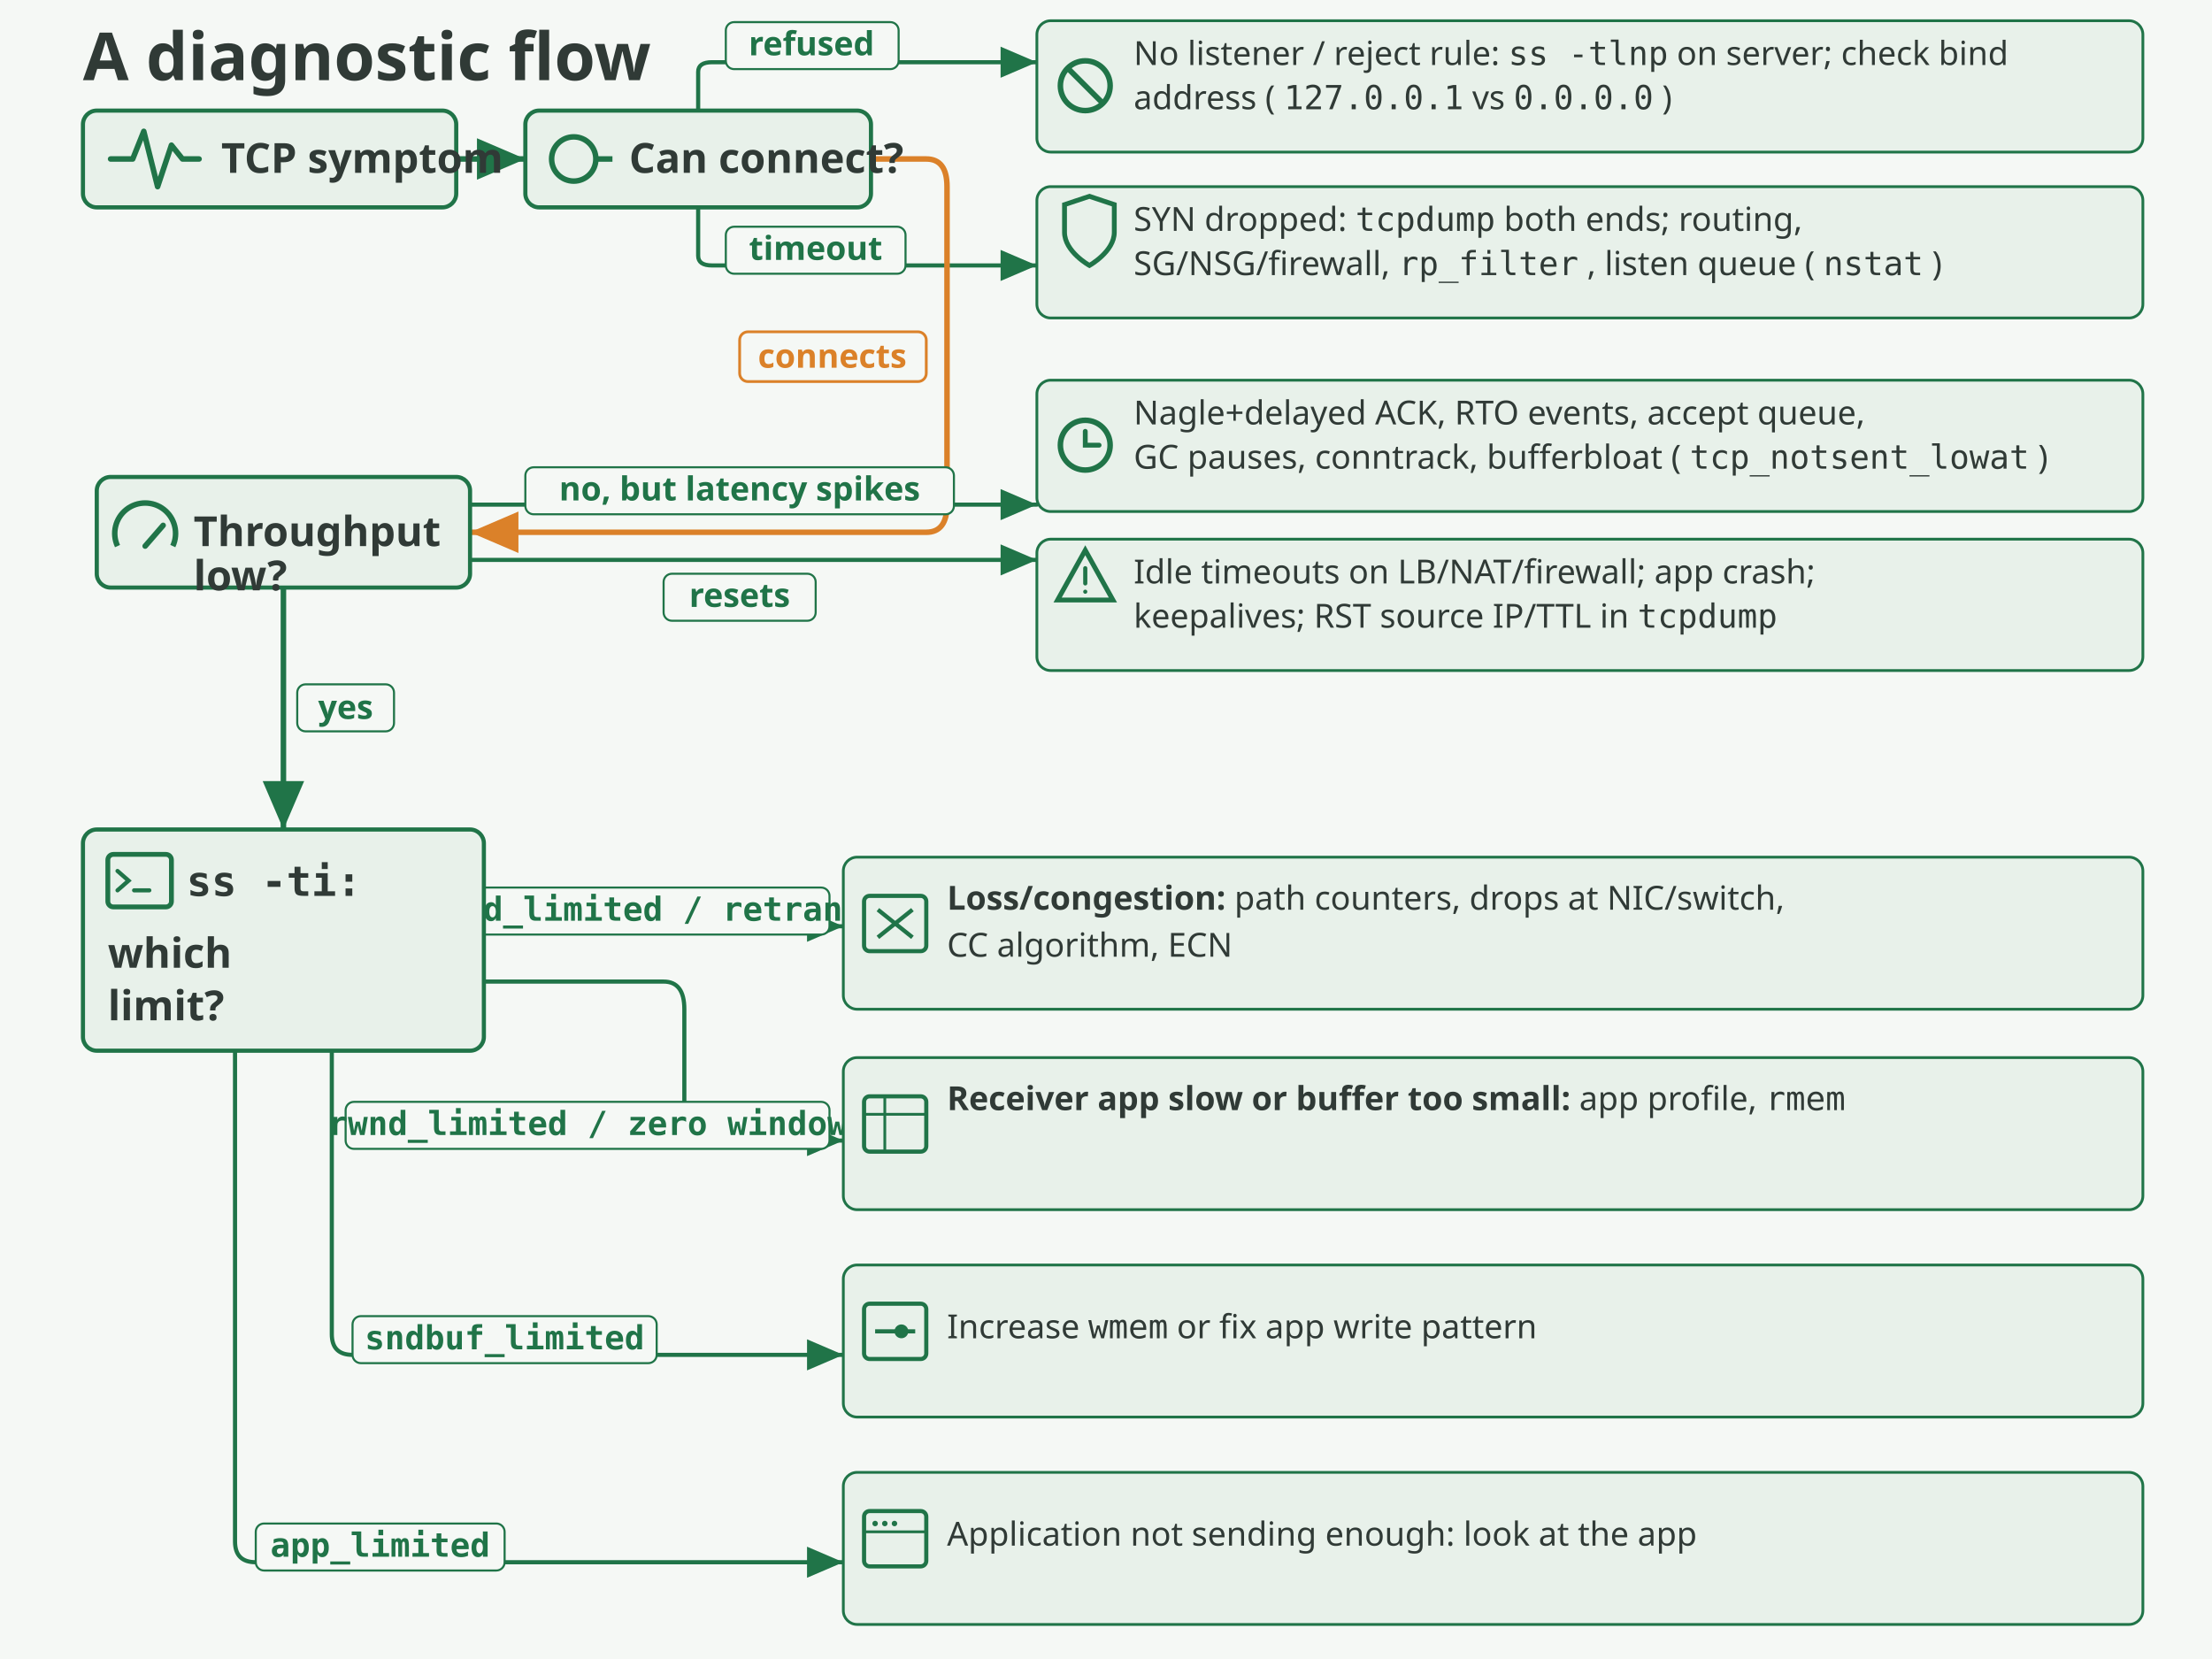
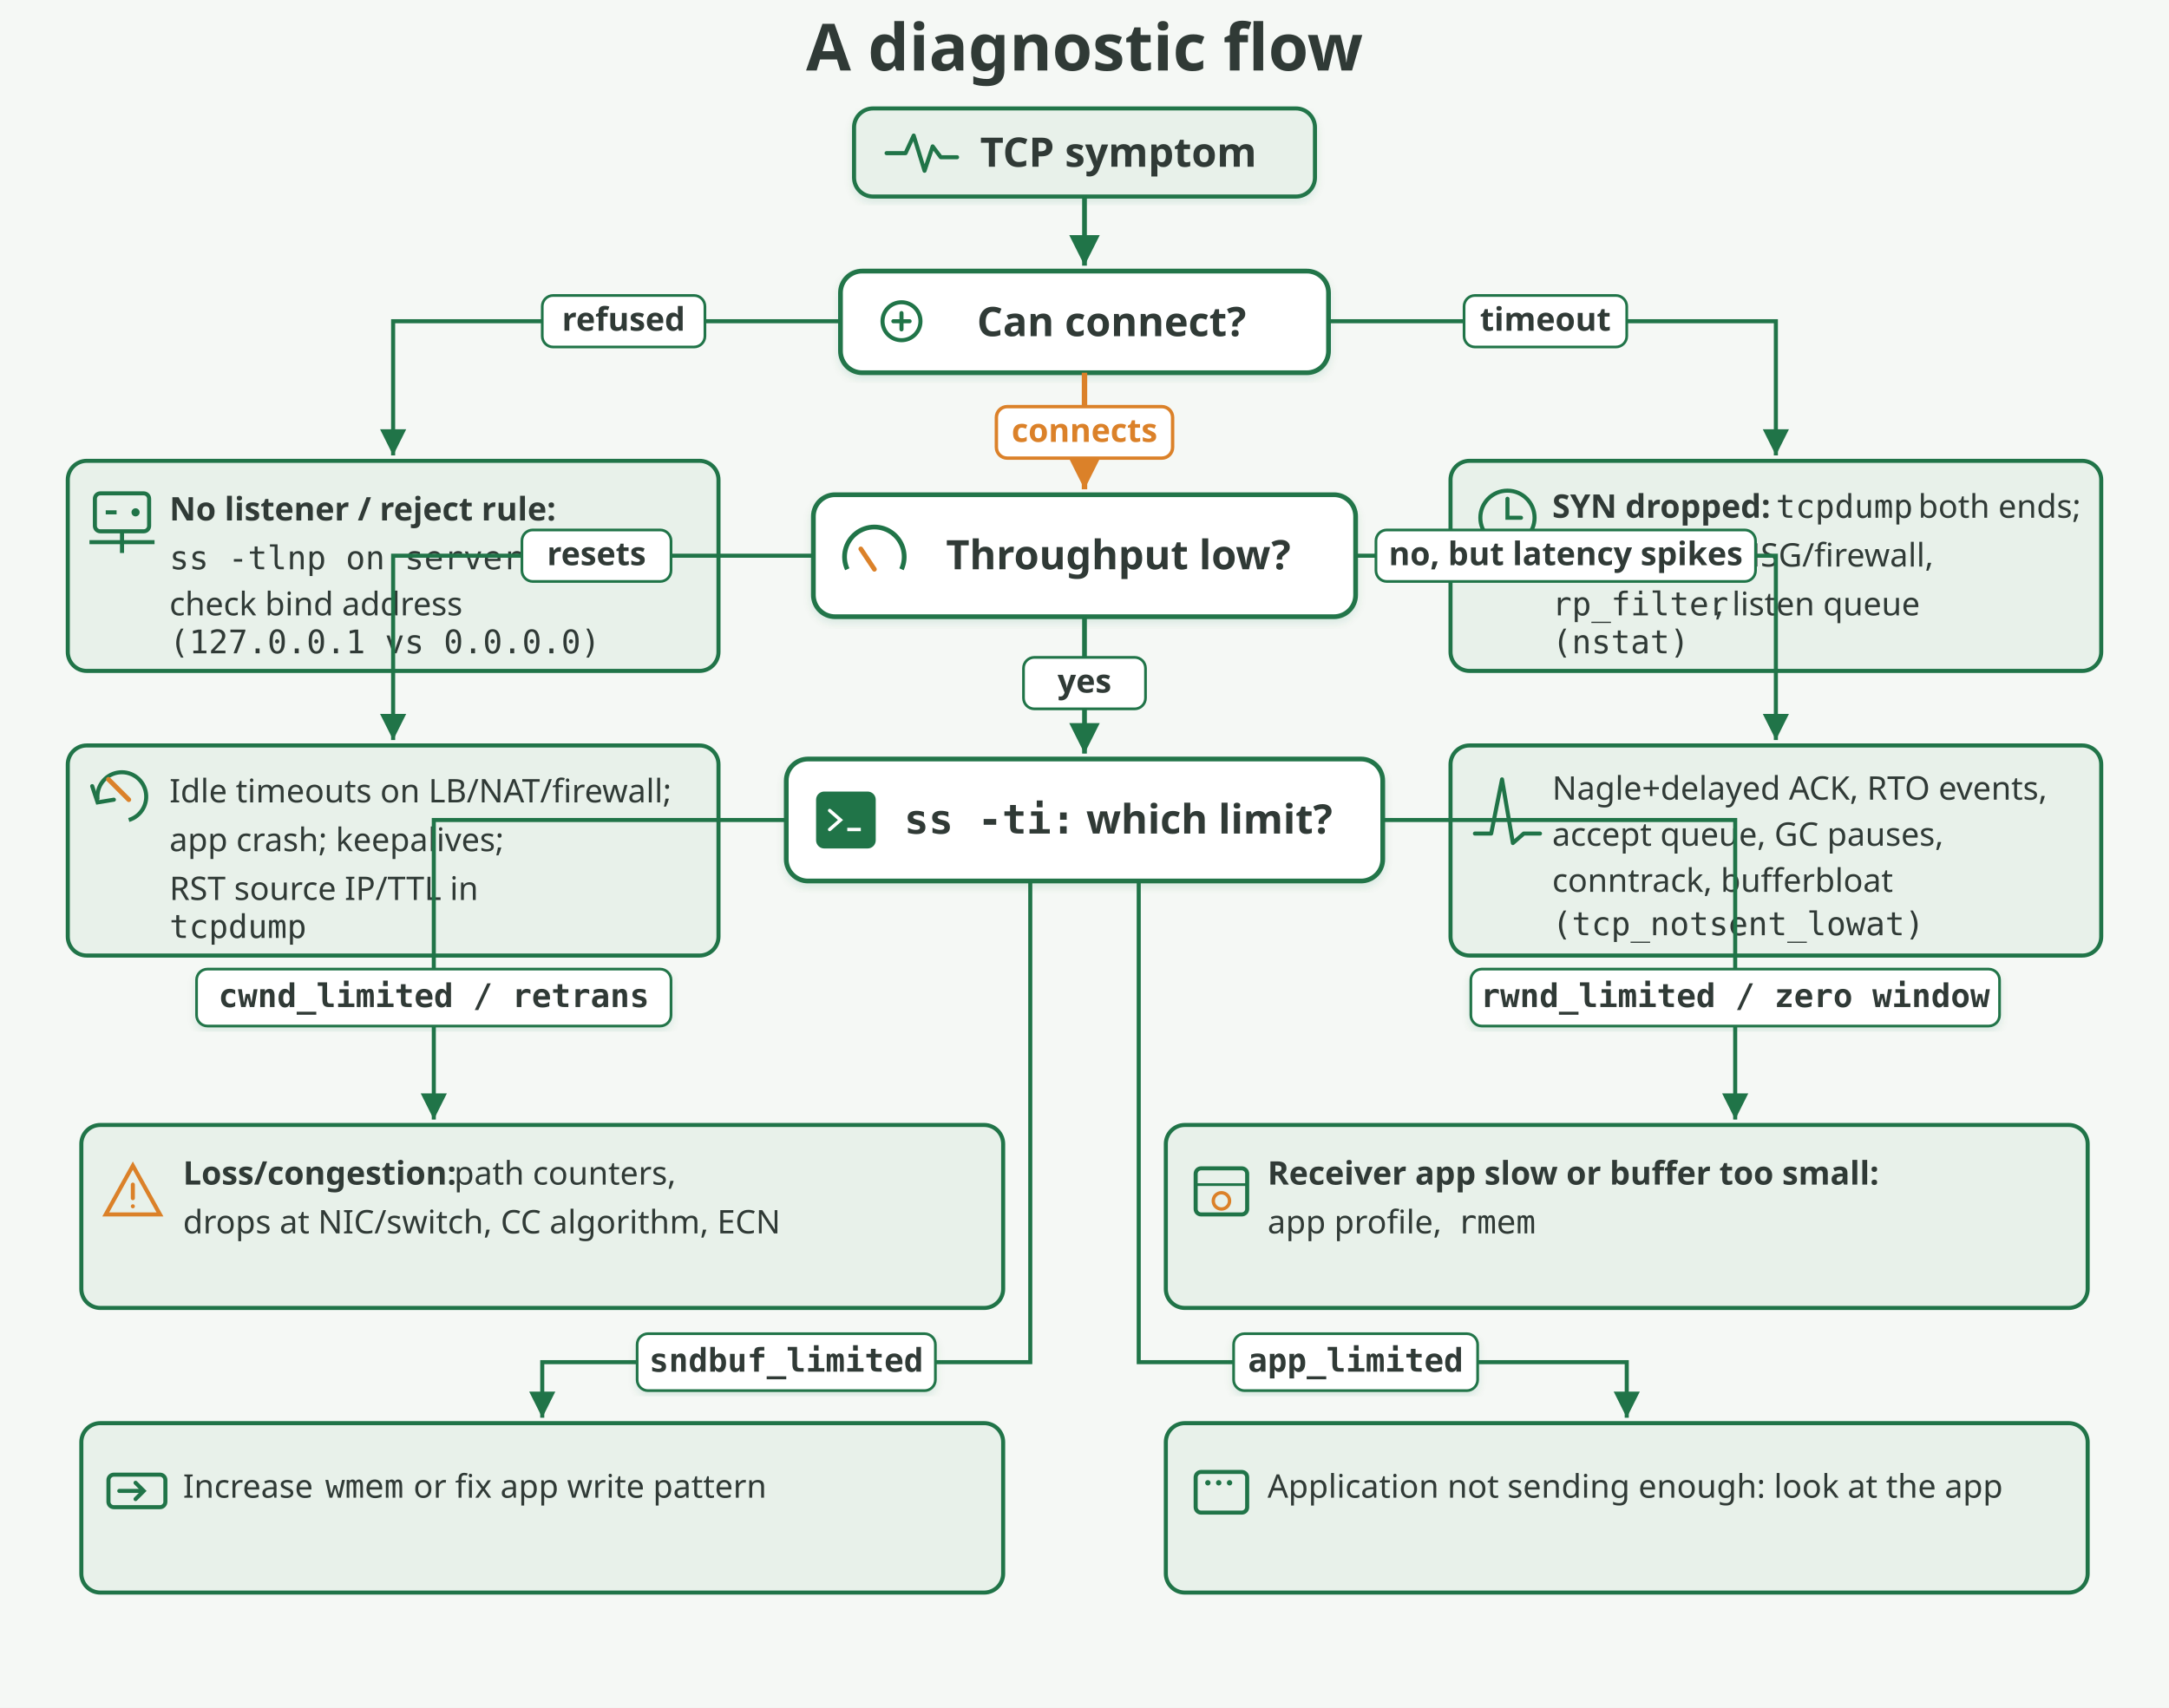
- <svg xmlns="http://www.w3.org/2000/svg" viewBox="0 0 1600 1200" width="1600" height="1200">
+ <svg xmlns="http://www.w3.org/2000/svg" viewBox="0 0 1600 1260" width="1600" height="1260">
  <defs>
-     <marker id="arrow" viewBox="0 0 16 16" refX="14" refY="8" markerWidth="10" markerHeight="10" orient="auto-start-reverse">
-       <path d="M 0 2 L 14 8 L 0 14 z" fill="#207448" />
+     <marker id="arrow" viewBox="0 0 14 14" refX="11" refY="7" markerWidth="9" markerHeight="9" orient="auto-start-reverse">
+       <path d="M 1 2 L 11 7 L 1 12 z" fill="#207448" />
    </marker>
-     <marker id="arrow-orange" viewBox="0 0 16 16" refX="14" refY="8" markerWidth="10" markerHeight="10" orient="auto-start-reverse">
-       <path d="M 0 2 L 14 8 L 0 14 z" fill="#db8129" />
+     <marker id="arrow-orange" viewBox="0 0 14 14" refX="11" refY="7" markerWidth="9" markerHeight="9" orient="auto-start-reverse">
+       <path d="M 1 2 L 11 7 L 1 12 z" fill="#db8129" />
    </marker>
+     <filter id="shadow" x="-5%" y="-5%" width="110%" height="115%">
+       <feDropShadow dx="0" dy="3" stdDeviation="3" flood-color="#207448" flood-opacity="0.12" />
+     </filter>
  </defs>
-   <rect width="1600" height="1200" fill="#f5f8f5" />
-   <g id="header">
-     <text x="60" y="58" font-family="sans-serif" font-size="48" font-weight="bold" fill="#303a36">A diagnostic flow</text>
+   <rect width="1600" height="1260" fill="#f5f8f5" />
+   <text x="800" y="52" text-anchor="middle" font-family="sans-serif" font-size="48" font-weight="bold" fill="#303a36">A diagnostic flow</text>
+   <g transform="translate(630, 80)">
+     <rect width="340" height="65" rx="14" fill="#e8f1ea" stroke="#207448" stroke-width="3" filter="url(#shadow)" />
+     <path d="M 24 33 L 38 33 L 44 20 L 52 46 L 58 28 L 64 36 L 76 36" fill="none" stroke="#207448" stroke-width="3" stroke-linecap="round" stroke-linejoin="round" />
+     <text x="195" y="43" text-anchor="middle" font-family="sans-serif" font-size="30" font-weight="bold" fill="#303a36">TCP symptom</text>
  </g>
-   <g id="connections" stroke-linecap="round" stroke-linejoin="round">
-     <path d="M 330 115 L 380 115" fill="none" stroke="#207448" stroke-width="4" marker-end="url(#arrow)" />
-     <path d="M 505 80 L 505 52 Q 505 45 515 45 L 750 45" fill="none" stroke="#207448" stroke-width="3" marker-end="url(#arrow)" />
-     <path d="M 505 150 L 505 185 Q 505 192 515 192 L 750 192" fill="none" stroke="#207448" stroke-width="3" marker-end="url(#arrow)" />
-     <path d="M 630 115 L 670 115 Q 685 115 685 135 L 685 365 Q 685 385 670 385 L 340 385" fill="none" stroke="#db8129" stroke-width="4" marker-end="url(#arrow-orange)" />
-     <path d="M 205 425 L 205 600" fill="none" stroke="#207448" stroke-width="4" marker-end="url(#arrow)" />
-     <path d="M 340 365 L 750 365" fill="none" stroke="#207448" stroke-width="3" marker-end="url(#arrow)" />
-     <path d="M 340 405 L 750 405" fill="none" stroke="#207448" stroke-width="3" marker-end="url(#arrow)" />
-     <path d="M 350 670 L 610 670" fill="none" stroke="#207448" stroke-width="3" marker-end="url(#arrow)" />
-     <path d="M 350 710 L 480 710 Q 495 710 495 730 L 495 810 Q 495 825 510 825 L 610 825" fill="none" stroke="#207448" stroke-width="3" marker-end="url(#arrow)" />
-     <path d="M 240 760 L 240 965 Q 240 980 255 980 L 610 980" fill="none" stroke="#207448" stroke-width="3" marker-end="url(#arrow)" />
-     <path d="M 170 760 L 170 1115 Q 170 1130 185 1130 L 610 1130" fill="none" stroke="#207448" stroke-width="3" marker-end="url(#arrow)" />
+   <path d="M 800 145 L 800 196" fill="none" stroke="#207448" stroke-width="3.5" marker-end="url(#arrow)" />
+   <g transform="translate(620, 200)">
+     <rect width="360" height="75" rx="16" fill="#ffffff" stroke="#207448" stroke-width="3.5" filter="url(#shadow)" />
+     <circle cx="45" cy="37" r="14" fill="none" stroke="#207448" stroke-width="3" />
+     <path d="M 39 37 L 51 37 M 45 31 L 45 43" stroke="#207448" stroke-width="3" stroke-linecap="round" />
+     <text x="200" y="48" text-anchor="middle" font-family="sans-serif" font-size="30" font-weight="bold" fill="#303a36">Can connect?</text>
  </g>
-   <g id="edge-refused">
-     <rect x="525" y="16" width="125" height="34" rx="6" fill="#f5f8f5" stroke="#207448" stroke-width="1.5" />
-     <text x="587" y="40" font-family="sans-serif" font-size="24" font-weight="bold" fill="#207448" text-anchor="middle">refused</text>
+   <path d="M 620 237 L 290 237 L 290 336" fill="none" stroke="#207448" stroke-width="3" marker-end="url(#arrow)" />
+   <g transform="translate(400, 218)">
+     <rect width="120" height="38" rx="8" fill="#ffffff" stroke="#207448" stroke-width="2" />
+     <text x="60" y="26" text-anchor="middle" font-family="sans-serif" font-size="24" font-weight="bold" fill="#303a36">refused</text>
  </g>
-   <g id="edge-timeout">
-     <rect x="525" y="164" width="130" height="34" rx="6" fill="#f5f8f5" stroke="#207448" stroke-width="1.5" />
-     <text x="590" y="188" font-family="sans-serif" font-size="24" font-weight="bold" fill="#207448" text-anchor="middle">timeout</text>
+   <path d="M 980 237 L 1310 237 L 1310 336" fill="none" stroke="#207448" stroke-width="3" marker-end="url(#arrow)" />
+   <g transform="translate(1080, 218)">
+     <rect width="120" height="38" rx="8" fill="#ffffff" stroke="#207448" stroke-width="2" />
+     <text x="60" y="26" text-anchor="middle" font-family="sans-serif" font-size="24" font-weight="bold" fill="#303a36">timeout</text>
  </g>
-   <g id="edge-connects">
-     <rect x="535" y="240" width="135" height="36" rx="6" fill="#f5f8f5" stroke="#db8129" stroke-width="2" />
-     <text x="602" y="266" font-family="sans-serif" font-size="24" font-weight="bold" fill="#db8129" text-anchor="middle">connects</text>
+   <path d="M 800 275 L 800 361" fill="none" stroke="#db8129" stroke-width="4" marker-end="url(#arrow-orange)" />
+   <g transform="translate(735, 300)">
+     <rect width="130" height="38" rx="8" fill="#ffffff" stroke="#db8129" stroke-width="2.5" />
+     <text x="65" y="26" text-anchor="middle" font-family="sans-serif" font-size="24" font-weight="bold" fill="#db8129">connects</text>
  </g>
-   <g id="edge-yes">
-     <rect x="215" y="495" width="70" height="34" rx="6" fill="#f5f8f5" stroke="#207448" stroke-width="1.5" />
-     <text x="250" y="520" font-family="sans-serif" font-size="24" font-weight="bold" fill="#207448" text-anchor="middle">yes</text>
+   <g transform="translate(50, 340)">
+     <rect width="480" height="155" rx="14" fill="#e8f1ea" stroke="#207448" stroke-width="3" />
+     <rect x="20" y="24" width="40" height="28" rx="4" fill="none" stroke="#207448" stroke-width="3" />
+     <line x1="28" y1="38" x2="36" y2="38" stroke="#207448" stroke-width="3" />
+     <circle cx="50" cy="38" r="3" fill="#207448" />
+     <line x1="16" y1="60" x2="64" y2="60" stroke="#207448" stroke-width="3" />
+     <line x1="40" y1="52" x2="40" y2="68" stroke="#207448" stroke-width="3" />
+     <text x="75" y="44" font-family="sans-serif" font-size="24" font-weight="bold" fill="#303a36">No listener / reject rule:</text>
+     <text x="75" y="80" font-family="monospace" font-size="24" fill="#303a36">ss -tlnp on server;</text>
+     <text x="75" y="114" font-family="sans-serif" font-size="24" fill="#303a36">check bind address</text>
+     <text x="75" y="142" font-family="monospace" font-size="24" fill="#303a36">(127.0.0.1 vs 0.0.0.0)</text>
  </g>
-   <g id="edge-latency">
-     <rect x="380" y="338" width="310" height="34" rx="6" fill="#f5f8f5" stroke="#207448" stroke-width="1.5" />
-     <text x="535" y="362" font-family="sans-serif" font-size="24" font-weight="bold" fill="#207448" text-anchor="middle">no, but latency spikes</text>
+   <g transform="translate(600, 365)">
+     <rect width="400" height="90" rx="16" fill="#ffffff" stroke="#207448" stroke-width="3.5" filter="url(#shadow)" />
+     <path d="M 25 55 A 22 22 0 1 1 65 55" fill="none" stroke="#207448" stroke-width="3.5" />
+     <line x1="45" y1="55" x2="35" y2="40" stroke="#db8129" stroke-width="3.5" stroke-linecap="round" />
+     <text x="225" y="55" text-anchor="middle" font-family="sans-serif" font-size="30" font-weight="bold" fill="#303a36">Throughput low?</text>
  </g>
-   <g id="edge-resets">
-     <rect x="480" y="415" width="110" height="34" rx="6" fill="#f5f8f5" stroke="#207448" stroke-width="1.5" />
-     <text x="535" y="439" font-family="sans-serif" font-size="24" font-weight="bold" fill="#207448" text-anchor="middle">resets</text>
+   <g transform="translate(1070, 340)">
+     <rect width="480" height="155" rx="14" fill="#e8f1ea" stroke="#207448" stroke-width="3" />
+     <circle cx="42" cy="42" r="20" fill="none" stroke="#207448" stroke-width="3" />
+     <polyline points="42,28 42,42 52,42" fill="none" stroke="#207448" stroke-width="3" stroke-linecap="round" />
+     <text x="75" y="42" font-family="sans-serif" font-size="24" font-weight="bold" fill="#303a36">SYN dropped:</text>
+     <text x="240" y="42" font-family="monospace" font-size="24" fill="#303a36">tcpdump</text>
+     <text x="345" y="42" font-family="sans-serif" font-size="24" fill="#303a36">both ends;</text>
+     <text x="75" y="78" font-family="sans-serif" font-size="24" fill="#303a36">routing, SG/NSG/firewall,</text>
+     <text x="75" y="114" font-family="monospace" font-size="24" fill="#303a36">rp_filter</text>
+     <text x="195" y="114" font-family="sans-serif" font-size="24" fill="#303a36">, listen queue</text>
+     <text x="75" y="142" font-family="monospace" font-size="24" fill="#303a36">(nstat)</text>
  </g>
-   <g id="edge-cwnd">
-     <rect x="330" y="642" width="270" height="34" rx="6" fill="#f5f8f5" stroke="#207448" stroke-width="1.5" />
-     <text x="465" y="666" font-family="monospace" font-size="24" font-weight="bold" fill="#207448" text-anchor="middle">cwnd_limited / retrans</text>
+   <path d="M 600 410 L 290 410 L 290 546" fill="none" stroke="#207448" stroke-width="3" marker-end="url(#arrow)" />
+   <g transform="translate(385, 391)">
+     <rect width="110" height="38" rx="8" fill="#ffffff" stroke="#207448" stroke-width="2" />
+     <text x="55" y="26" text-anchor="middle" font-family="sans-serif" font-size="24" font-weight="bold" fill="#303a36">resets</text>
  </g>
-   <g id="edge-rwnd">
-     <rect x="250" y="797" width="350" height="34" rx="6" fill="#f5f8f5" stroke="#207448" stroke-width="1.5" />
-     <text x="425" y="821" font-family="monospace" font-size="24" font-weight="bold" fill="#207448" text-anchor="middle">rwnd_limited / zero window</text>
+   <path d="M 1000 410 L 1310 410 L 1310 546" fill="none" stroke="#207448" stroke-width="3" marker-end="url(#arrow)" />
+   <g transform="translate(1015, 391)">
+     <rect width="280" height="38" rx="8" fill="#ffffff" stroke="#207448" stroke-width="2" />
+     <text x="140" y="26" text-anchor="middle" font-family="sans-serif" font-size="24" font-weight="bold" fill="#303a36">no, but latency spikes</text>
  </g>
-   <g id="edge-sndbuf">
-     <rect x="255" y="952" width="220" height="34" rx="6" fill="#f5f8f5" stroke="#207448" stroke-width="1.5" />
-     <text x="365" y="976" font-family="monospace" font-size="24" font-weight="bold" fill="#207448" text-anchor="middle">sndbuf_limited</text>
+   <path d="M 800 455 L 800 556" fill="none" stroke="#207448" stroke-width="3.5" marker-end="url(#arrow)" />
+   <g transform="translate(755, 485)">
+     <rect width="90" height="38" rx="8" fill="#ffffff" stroke="#207448" stroke-width="2" />
+     <text x="45" y="26" text-anchor="middle" font-family="sans-serif" font-size="24" font-weight="bold" fill="#303a36">yes</text>
  </g>
-   <g id="edge-app">
-     <rect x="185" y="1102" width="180" height="34" rx="6" fill="#f5f8f5" stroke="#207448" stroke-width="1.5" />
-     <text x="275" y="1126" font-family="monospace" font-size="24" font-weight="bold" fill="#207448" text-anchor="middle">app_limited</text>
+   <g transform="translate(50, 550)">
+     <rect width="480" height="155" rx="14" fill="#e8f1ea" stroke="#207448" stroke-width="3" />
+     <path d="M 22 40 A 18 18 0 1 1 45 55" fill="none" stroke="#207448" stroke-width="3" />
+     <polyline points="18,30 22,42 34,40" fill="none" stroke="#207448" stroke-width="3" stroke-linecap="round" />
+     <line x1="30" y1="25" x2="45" y2="40" stroke="#db8129" stroke-width="3.5" stroke-linecap="round" />
+     <text x="75" y="42" font-family="sans-serif" font-size="24" fill="#303a36">Idle timeouts on LB/NAT/firewall;</text>
+     <text x="75" y="78" font-family="sans-serif" font-size="24" fill="#303a36">app crash; keepalives;</text>
+     <text x="75" y="114" font-family="sans-serif" font-size="24" fill="#303a36">RST source IP/TTL in</text>
+     <text x="75" y="142" font-family="monospace" font-size="24" fill="#303a36">tcpdump</text>
  </g>
-   <g id="node-Q">
-     <rect x="60" y="80" width="270" height="70" rx="10" fill="#e8f1ea" stroke="#207448" stroke-width="3" />
-     <path d="M 80 115 L 96 115 L 104 95 L 114 135 L 124 105 L 132 115 L 144 115" fill="none" stroke="#207448" stroke-width="4" stroke-linecap="round" stroke-linejoin="round" />
-     <text x="160" y="125" font-family="sans-serif" font-size="30" font-weight="bold" fill="#303a36">TCP symptom</text>
+   <g transform="translate(580, 560)">
+     <rect width="440" height="90" rx="16" fill="#ffffff" stroke="#207448" stroke-width="3.5" filter="url(#shadow)" />
+     <rect x="22" y="24" width="44" height="42" rx="6" fill="#207448" />
+     <polyline points="32,38 40,45 32,52" fill="none" stroke="#ffffff" stroke-width="2.5" stroke-linecap="round" />
+     <line x1="45" y1="52" x2="55" y2="52" stroke="#ffffff" stroke-width="2.5" />
+     <text x="245" y="55" text-anchor="middle" font-family="sans-serif" font-size="30" font-weight="bold" fill="#303a36">
+       <tspan font-family="monospace">ss -ti:</tspan> which limit?</text>
  </g>
-   <g id="node-A">
-     <rect x="380" y="80" width="250" height="70" rx="10" fill="#e8f1ea" stroke="#207448" stroke-width="3" />
-     <circle cx="415" cy="115" r="16" fill="none" stroke="#207448" stroke-width="4" />
-     <path d="M 431 115 L 443 115" fill="none" stroke="#207448" stroke-width="4" />
-     <text x="455" y="125" font-family="sans-serif" font-size="30" font-weight="bold" fill="#303a36">Can connect?</text>
+   <g transform="translate(1070, 550)">
+     <rect width="480" height="155" rx="14" fill="#e8f1ea" stroke="#207448" stroke-width="3" />
+     <polyline points="18,65 30,65 38,25 46,72 54,65 66,65" fill="none" stroke="#207448" stroke-width="3" stroke-linecap="round" stroke-linejoin="round" />
+     <text x="75" y="40" font-family="sans-serif" font-size="24" fill="#303a36">Nagle+delayed ACK, RTO events,</text>
+     <text x="75" y="74" font-family="sans-serif" font-size="24" fill="#303a36">accept queue, GC pauses,</text>
+     <text x="75" y="108" font-family="sans-serif" font-size="24" fill="#303a36">conntrack, bufferbloat</text>
+     <text x="75" y="140" font-family="monospace" font-size="24" fill="#303a36">(tcp_notsent_lowat)</text>
  </g>
-   <g id="node-A1">
-     <rect x="750" y="15" width="800" height="95" rx="10" fill="#e8f1ea" stroke="#207448" stroke-width="2" />
-     <circle cx="785" cy="62" r="18" fill="none" stroke="#207448" stroke-width="4" />
-     <line x1="772" y1="49" x2="798" y2="75" stroke="#207448" stroke-width="4" />
-     <text x="820" y="47" font-family="sans-serif" font-size="24" fill="#303a36">
-       <tspan x="820" dy="0">No listener / reject rule: </tspan>
-       <tspan font-family="monospace">ss -tlnp</tspan>
-       <tspan font-family="sans-serif"> on server; check bind</tspan>
-       <tspan x="820" dy="32">address (</tspan>
-       <tspan font-family="monospace">127.0.0.1</tspan>
-       <tspan font-family="sans-serif"> vs </tspan>
-       <tspan font-family="monospace">0.0.0.0</tspan>
-       <tspan font-family="sans-serif">)</tspan>
-     </text>
+   <path d="M 580 605 L 320 605 L 320 826" fill="none" stroke="#207448" stroke-width="3" marker-end="url(#arrow)" />
+   <g transform="translate(145, 715)">
+     <rect width="350" height="42" rx="8" fill="#ffffff" stroke="#207448" stroke-width="2" filter="url(#shadow)" />
+     <text x="175" y="28" text-anchor="middle" font-family="monospace" font-size="24" font-weight="bold" fill="#303a36">cwnd_limited / retrans</text>
  </g>
-   <g id="node-A2">
-     <rect x="750" y="135" width="800" height="95" rx="10" fill="#e8f1ea" stroke="#207448" stroke-width="2" />
-     <path d="M 770 148 L 788 142 L 806 148 L 806 168 C 806 182 788 192 788 192 C 788 192 770 182 770 168 Z" fill="none" stroke="#207448" stroke-width="3.5" />
-     <text x="820" y="167" font-family="sans-serif" font-size="24" fill="#303a36">
-       <tspan x="820" dy="0">SYN dropped: </tspan>
-       <tspan font-family="monospace">tcpdump</tspan>
-       <tspan font-family="sans-serif"> both ends; routing,</tspan>
-       <tspan x="820" dy="32">SG/NSG/firewall, </tspan>
-       <tspan font-family="monospace">rp_filter</tspan>
-       <tspan font-family="sans-serif">, listen queue (</tspan>
-       <tspan font-family="monospace">nstat</tspan>
-       <tspan font-family="sans-serif">)</tspan>
-     </text>
+   <path d="M 1020 605 L 1280 605 L 1280 826" fill="none" stroke="#207448" stroke-width="3" marker-end="url(#arrow)" />
+   <g transform="translate(1085, 715)">
+     <rect width="390" height="42" rx="8" fill="#ffffff" stroke="#207448" stroke-width="2" filter="url(#shadow)" />
+     <text x="195" y="28" text-anchor="middle" font-family="monospace" font-size="24" font-weight="bold" fill="#303a36">rwnd_limited / zero window</text>
  </g>
-   <g id="node-B">
-     <rect x="70" y="345" width="270" height="80" rx="10" fill="#e8f1ea" stroke="#207448" stroke-width="3" />
-     <path d="M 85 395 A 22 22 0 1 1 125 395" fill="none" stroke="#207448" stroke-width="4" />
-     <line x1="105" y1="395" x2="118" y2="380" stroke="#207448" stroke-width="4" stroke-linecap="round" />
-     <text x="140" y="395" font-family="sans-serif" font-size="30" font-weight="bold" fill="#303a36">
-       <tspan x="140" dy="0">Throughput</tspan>
-       <tspan x="140" dy="32">low?</tspan>
-     </text>
+   <path d="M 760 650 L 760 1005 L 400 1005 L 400 1046" fill="none" stroke="#207448" stroke-width="3" marker-end="url(#arrow)" />
+   <g transform="translate(470, 984)">
+     <rect width="220" height="42" rx="8" fill="#ffffff" stroke="#207448" stroke-width="2" filter="url(#shadow)" />
+     <text x="110" y="28" text-anchor="middle" font-family="monospace" font-size="24" font-weight="bold" fill="#303a36">sndbuf_limited</text>
  </g>
-   <g id="node-C">
-     <rect x="750" y="275" width="800" height="95" rx="10" fill="#e8f1ea" stroke="#207448" stroke-width="2" />
-     <circle cx="785" cy="322" r="18" fill="none" stroke="#207448" stroke-width="4" />
-     <polyline points="785,312 785,322 795,322" fill="none" stroke="#207448" stroke-width="3.5" stroke-linecap="round" />
-     <text x="820" y="307" font-family="sans-serif" font-size="24" fill="#303a36">
-       <tspan x="820" dy="0">Nagle+delayed ACK, RTO events, accept queue,</tspan>
-       <tspan x="820" dy="32">GC pauses, conntrack, bufferbloat (</tspan>
-       <tspan font-family="monospace">tcp_notsent_lowat</tspan>
-       <tspan font-family="sans-serif">)</tspan>
-     </text>
+   <path d="M 840 650 L 840 1005 L 1200 1005 L 1200 1046" fill="none" stroke="#207448" stroke-width="3" marker-end="url(#arrow)" />
+   <g transform="translate(910, 984)">
+     <rect width="180" height="42" rx="8" fill="#ffffff" stroke="#207448" stroke-width="2" filter="url(#shadow)" />
+     <text x="90" y="28" text-anchor="middle" font-family="monospace" font-size="24" font-weight="bold" fill="#303a36">app_limited</text>
  </g>
-   <g id="node-D">
-     <rect x="750" y="390" width="800" height="95" rx="10" fill="#e8f1ea" stroke="#207448" stroke-width="2" />
-     <polygon points="785,398 805,434 765,434" fill="none" stroke="#207448" stroke-width="3.5" />
-     <line x1="785" y1="411" x2="785" y2="422" stroke="#207448" stroke-width="3" stroke-linecap="round" />
-     <circle cx="785" cy="428" r="1.5" fill="#207448" />
-     <text x="820" y="422" font-family="sans-serif" font-size="24" fill="#303a36">
-       <tspan x="820" dy="0">Idle timeouts on LB/NAT/firewall; app crash;</tspan>
-       <tspan x="820" dy="32">keepalives; RST source IP/TTL in </tspan>
-       <tspan font-family="monospace">tcpdump</tspan>
-     </text>
+   <g transform="translate(60, 830)">
+     <rect width="680" height="135" rx="14" fill="#e8f1ea" stroke="#207448" stroke-width="3" />
+     <path d="M 38 30 L 58 66 L 18 66 Z" fill="none" stroke="#db8129" stroke-width="3" />
+     <line x1="38" y1="44" x2="38" y2="54" stroke="#db8129" stroke-width="3" stroke-linecap="round" />
+     <circle cx="38" cy="60" r="1.5" fill="#db8129" />
+     <text x="75" y="44" font-family="sans-serif" font-size="24" font-weight="bold" fill="#303a36">Loss/congestion:</text>
+     <text x="275" y="44" font-family="sans-serif" font-size="24" fill="#303a36">path counters,</text>
+     <text x="75" y="80" font-family="sans-serif" font-size="24" fill="#303a36">drops at NIC/switch, CC algorithm, ECN</text>
  </g>
-   <g id="node-B1">
-     <rect x="60" y="600" width="290" height="160" rx="10" fill="#e8f1ea" stroke="#207448" stroke-width="3" />
-     <rect x="78" y="618" width="46" height="38" rx="4" fill="none" stroke="#207448" stroke-width="3.5" />
-     <polyline points="85,630 93,637 85,644" fill="none" stroke="#207448" stroke-width="3" stroke-linecap="round" />
-     <line x1="97" y1="644" x2="108" y2="644" stroke="#207448" stroke-width="3" stroke-linecap="round" />
-     <text x="135" y="648" font-family="monospace" font-size="30" font-weight="bold" fill="#303a36">ss -ti:</text>
-     <text x="78" y="700" font-family="sans-serif" font-size="30" font-weight="bold" fill="#303a36">
-       <tspan x="78" dy="0">which</tspan>
-       <tspan x="78" dy="38">limit?</tspan>
-     </text>
+   <g transform="translate(860, 830)">
+     <rect width="680" height="135" rx="14" fill="#e8f1ea" stroke="#207448" stroke-width="3" />
+     <rect x="22" y="32" width="38" height="34" rx="4" fill="none" stroke="#207448" stroke-width="3" />
+     <line x1="22" y1="44" x2="60" y2="44" stroke="#207448" stroke-width="2" />
+     <circle cx="41" cy="56" r="6" fill="none" stroke="#db8129" stroke-width="2.5" />
+     <text x="75" y="44" font-family="sans-serif" font-size="24" font-weight="bold" fill="#303a36">Receiver app slow or buffer too small:</text>
+     <text x="75" y="80" font-family="sans-serif" font-size="24" fill="#303a36">app profile,</text>
+     <text x="215" y="80" font-family="monospace" font-size="24" fill="#303a36">rmem</text>
  </g>
-   <g id="node-B2">
-     <rect x="610" y="620" width="940" height="110" rx="10" fill="#e8f1ea" stroke="#207448" stroke-width="2" />
-     <rect x="625" y="648" width="45" height="40" rx="4" fill="none" stroke="#207448" stroke-width="3" />
-     <line x1="635" y1="658" x2="660" y2="678" stroke="#207448" stroke-width="3" />
-     <line x1="660" y1="658" x2="635" y2="678" stroke="#207448" stroke-width="3" />
-     <text x="685" y="658" font-family="sans-serif" font-size="24" fill="#303a36">
-       <tspan x="685" dy="0" font-weight="bold">Loss/congestion:</tspan>
-       <tspan font-weight="normal"> path counters, drops at NIC/switch,</tspan>
-       <tspan x="685" dy="34" font-weight="normal">CC algorithm, ECN</tspan>
-     </text>
+   <g transform="translate(60, 1050)">
+     <rect width="680" height="125" rx="14" fill="#e8f1ea" stroke="#207448" stroke-width="3" />
+     <rect x="20" y="38" width="42" height="24" rx="4" fill="none" stroke="#207448" stroke-width="3" />
+     <line x1="28" y1="50" x2="44" y2="50" stroke="#207448" stroke-width="3" stroke-linecap="round" />
+     <polyline points="40,44 46,50 40,56" fill="none" stroke="#207448" stroke-width="3" stroke-linecap="round" />
+     <text x="75" y="55" font-family="sans-serif" font-size="24" fill="#303a36">Increase</text>
+     <text x="180" y="55" font-family="monospace" font-size="24" fill="#303a36">wmem</text>
+     <text x="245" y="55" font-family="sans-serif" font-size="24" fill="#303a36">or fix app write pattern</text>
  </g>
-   <g id="node-B3">
-     <rect x="610" y="765" width="940" height="110" rx="10" fill="#e8f1ea" stroke="#207448" stroke-width="2" />
-     <rect x="625" y="793" width="45" height="40" rx="4" fill="none" stroke="#207448" stroke-width="3" />
-     <line x1="625" y1="806" x2="670" y2="806" stroke="#207448" stroke-width="2" />
-     <line x1="640" y1="793" x2="640" y2="833" stroke="#207448" stroke-width="2" />
-     <text x="685" y="803" font-family="sans-serif" font-size="24" fill="#303a36">
-       <tspan x="685" dy="0" font-weight="bold">Receiver app slow or buffer too small:</tspan>
-       <tspan font-weight="normal"> app profile, </tspan>
-       <tspan font-family="monospace">rmem</tspan>
-     </text>
-   </g>
-   <g id="node-B4">
-     <rect x="610" y="915" width="940" height="110" rx="10" fill="#e8f1ea" stroke="#207448" stroke-width="2" />
-     <rect x="625" y="943" width="45" height="40" rx="4" fill="none" stroke="#207448" stroke-width="3" />
-     <line x1="633" y1="963" x2="662" y2="963" stroke="#207448" stroke-width="3" />
-     <circle cx="652" cy="963" r="5" fill="#207448" />
-     <text x="685" y="968" font-family="sans-serif" font-size="24" fill="#303a36">
-       <tspan x="685" dy="0">Increase </tspan>
-       <tspan font-family="monospace">wmem</tspan>
-       <tspan font-family="sans-serif"> or fix app write pattern</tspan>
-     </text>
-   </g>
-   <g id="node-B5">
-     <rect x="610" y="1065" width="940" height="110" rx="10" fill="#e8f1ea" stroke="#207448" stroke-width="2" />
-     <rect x="625" y="1093" width="45" height="40" rx="4" fill="none" stroke="#207448" stroke-width="3" />
-     <circle cx="633" cy="1102" r="2" fill="#207448" />
-     <circle cx="640" cy="1102" r="2" fill="#207448" />
-     <circle cx="647" cy="1102" r="2" fill="#207448" />
-     <line x1="625" y1="1108" x2="670" y2="1108" stroke="#207448" stroke-width="2" />
-     <text x="685" y="1118" font-family="sans-serif" font-size="24" fill="#303a36">
-       <tspan x="685" dy="0">Application not sending enough: look at the app</tspan>
-     </text>
+   <g transform="translate(860, 1050)">
+     <rect width="680" height="125" rx="14" fill="#e8f1ea" stroke="#207448" stroke-width="3" />
+     <rect x="22" y="36" width="38" height="30" rx="4" fill="none" stroke="#207448" stroke-width="3" />
+     <circle cx="31" cy="44" r="2" fill="#207448" />
+     <circle cx="39" cy="44" r="2" fill="#207448" />
+     <circle cx="47" cy="44" r="2" fill="#207448" />
+     <text x="75" y="55" font-family="sans-serif" font-size="24" fill="#303a36">Application not sending enough: look at the app</text>
  </g>
</svg>
